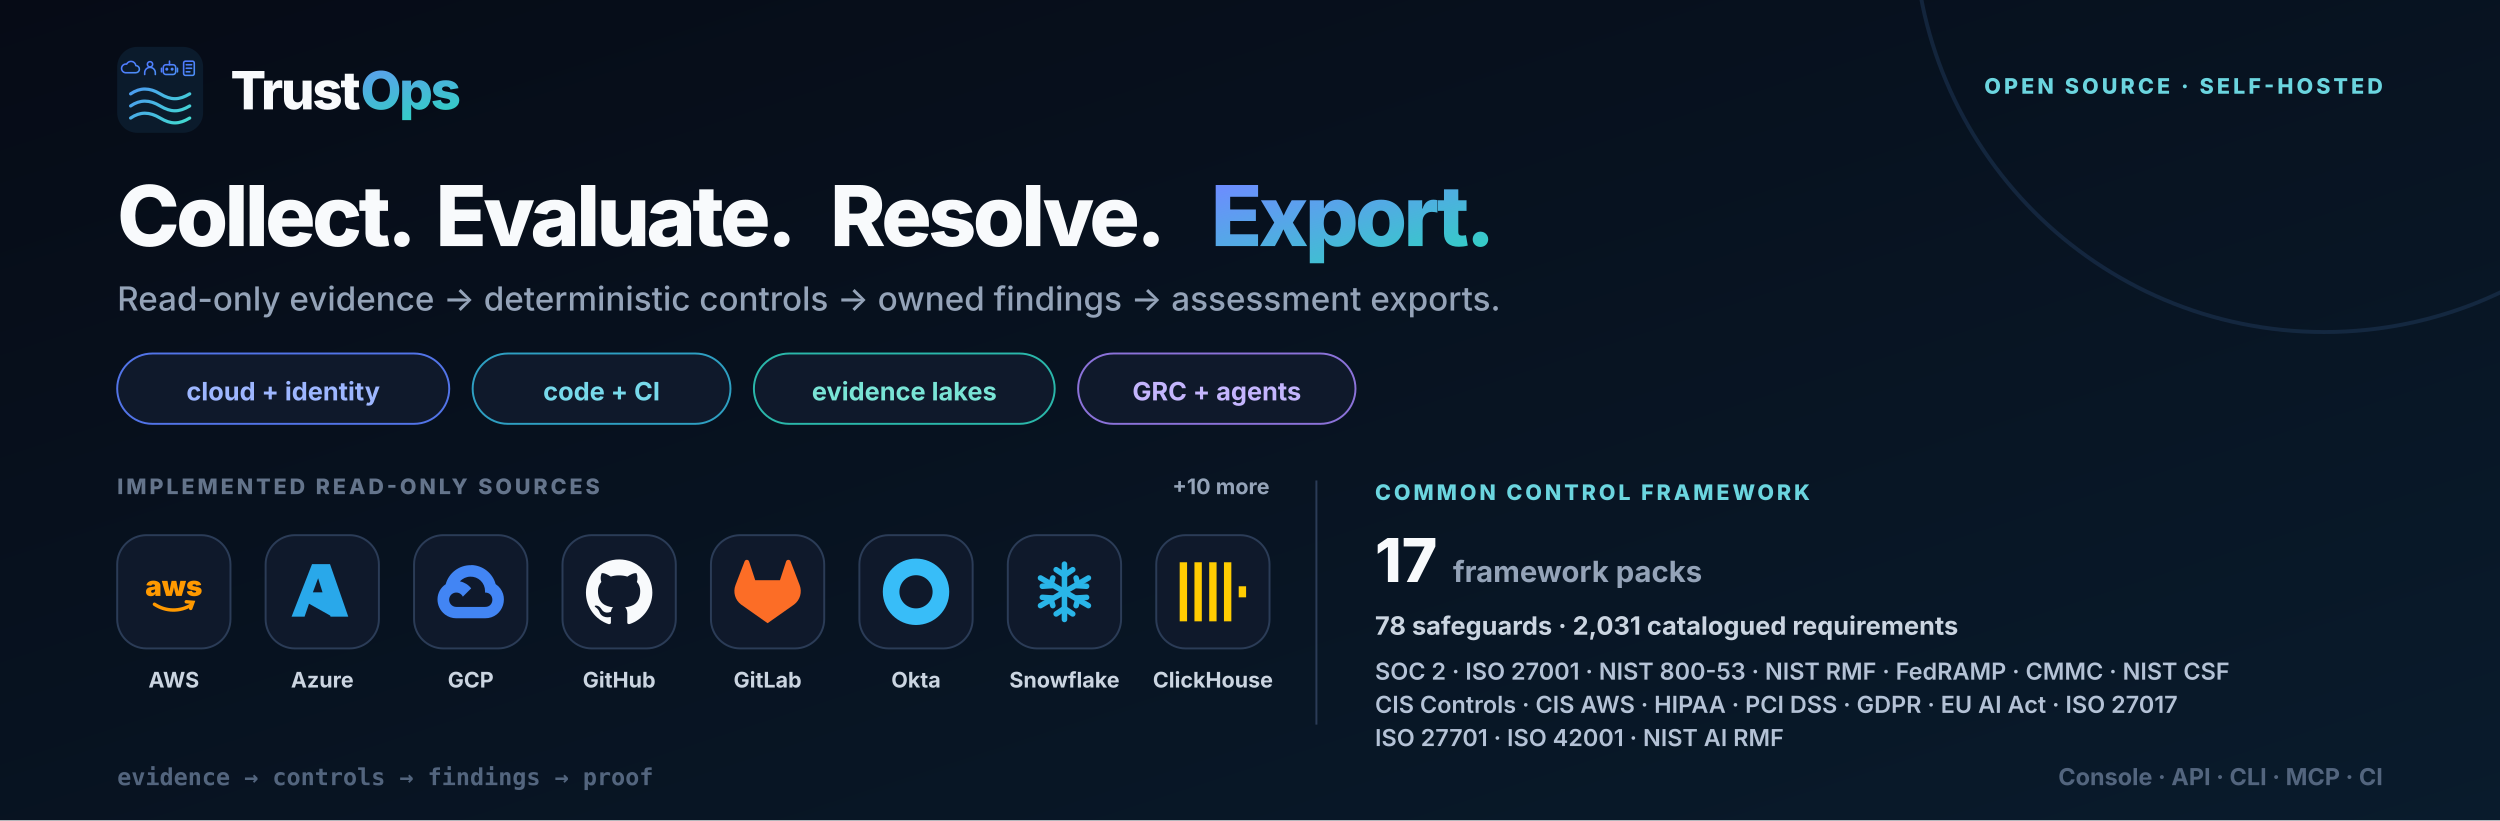
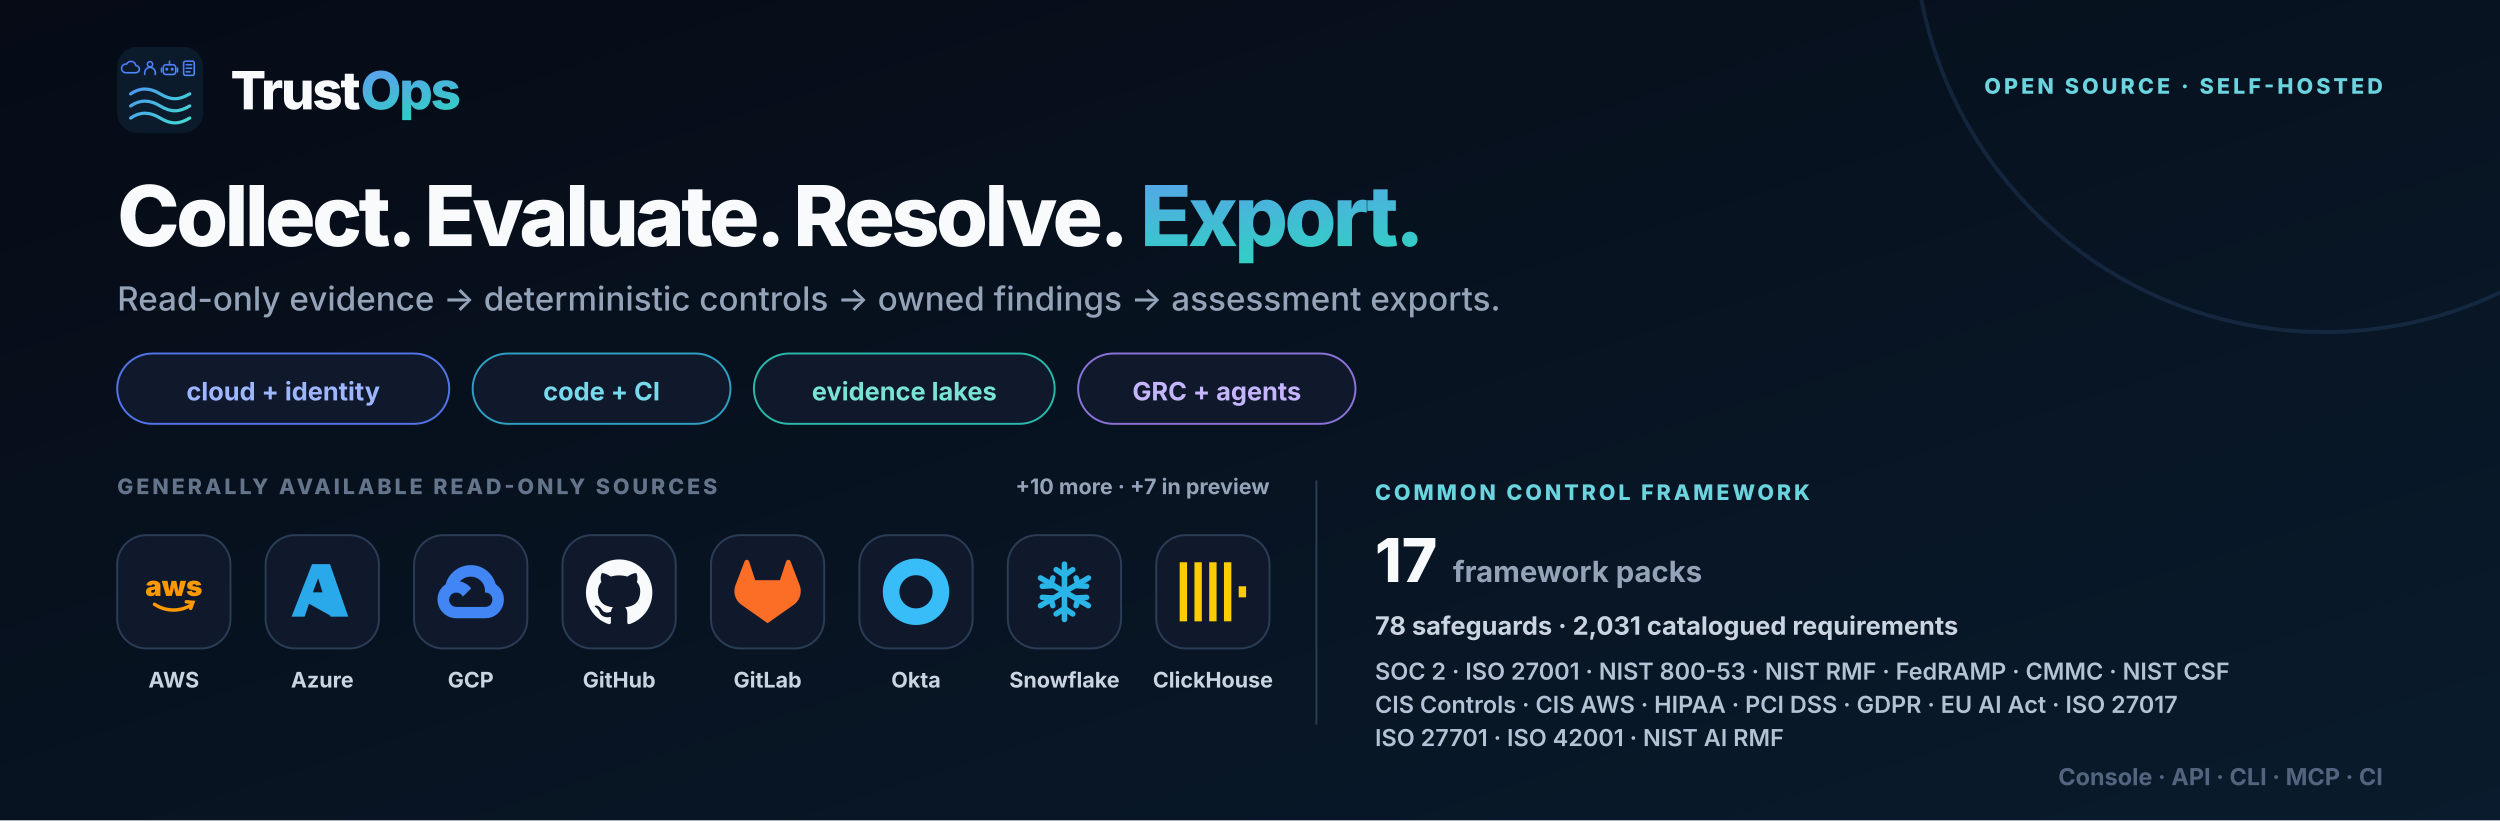
<svg xmlns="http://www.w3.org/2000/svg" width="1280" height="420" viewBox="0 0 1280 420" role="img" aria-labelledby="title desc">
  <defs>
    <linearGradient id="bg" x1="0" y1="0" x2="1" y2="1">
      <stop stop-color="#060b16" />
      <stop offset="1" stop-color="#091b2c" />
    </linearGradient>
    <linearGradient id="brand" x1="0" y1="0" x2="1" y2="1">
      <stop stop-color="#6d8cff" />
      <stop offset="1" stop-color="#2dd4bf" />
    </linearGradient>
    <symbol id="mark" viewBox="0 0 64 64">
      <defs>
        <linearGradient id="accent" gradientUnits="userSpaceOnUse" x1="4" y1="7" x2="55" y2="58">
          <stop stop-color="#4f7cff" />
          <stop offset="1" stop-color="#42dfcf" />
        </linearGradient>
      </defs>
      <rect width="64" height="64" rx="15" fill="#0b1b2c" />
      <g fill="none" stroke="url(#accent)" color="#5b9aff" stroke-linecap="round" stroke-linejoin="round">
        <g stroke-width="1.8">
          <g transform="translate(4 10) scale(.66)">
            <path d="M3 14h12a4 4 0 0 0 0-8 5.5 5.5 0 0 0-10.4-1.7A4.5 4.5 0 0 0 3 14Z" />
          </g>
          <g transform="translate(18.5 10) scale(.66)">
            <circle cx="9" cy="4.5" r="3" />
            <path d="M3 16v-2a6 6 0 0 1 12 0v2" />
          </g>
          <g transform="translate(33 10) scale(.66)">
            <rect x="2" y="5" width="14" height="11" rx="3" />
            <path d="M9 5V1M0 9v4M18 9v4" />
            <circle cx="6" cy="10" r=".9" fill="currentColor" />
            <circle cx="12" cy="10" r=".9" fill="currentColor" />
          </g>
          <g transform="translate(47.5 10) scale(.66)">
            <rect x="3" y="1" width="12" height="16" rx="2" />
            <path d="M6 5h6M6 9h6M6 13h4" />
          </g>
        </g>
        <g stroke-width="2.4">
          <path d="M10 35c7-4.8 14-4.8 22 0s14 4.8 22 0M10 44c7-4.8 14-4.8 22 0s14 4.8 22 0M10 53c7-4.8 14-4.8 22 0s14 4.8 22 0" />
        </g>
      </g>
    </symbol>
    <symbol id="aws" viewBox="0 0 24 24">
      <text x="12" y="13.5" text-anchor="middle" font-size="10" font-weight="850" fill="currentColor">aws</text>
      <path d="M5 16.5c4.1 2.7 9.2 2.8 13.4.2M16.5 15.6l2.4.2-.8 2.2" fill="none" stroke="currentColor" stroke-width="1.25" stroke-linecap="round" />
    </symbol>
    <symbol id="azure" viewBox="0 0 24 24">
      <path d="M8.3 2h6.5l6.6 19H15l-1.6-4.7H7.2L5.6 21H.9L8.3 2Zm.3 10.2h3.5l-1.6-5.1-1.9 5.1Zm3.8 2 3.2 6.8-8.4-4.7h6.1l-.9-2.1Z" fill="currentColor" />
    </symbol>
    <symbol id="gcp" viewBox="0 0 24 24">
      <path d="M12.19 2.38a9.344 9.344 0 0 0-9.234 6.893c-3.875 2.551-3.922 8.11-.247 10.941a6.717 6.717 0 0 0 4.077 1.356h10.394c6.687.053 9.376-8.605 3.835-12.35a9.365 9.365 0 0 0-8.825-6.893Zm-.358 4.146a5.186 5.186 0 0 1 5.348 5.228v.518c3.53-.07 3.53 5.262 0 5.193H6.785a2.597 2.597 0 1 1 2.371-3.698l3.013-3.012A6.747 6.747 0 0 0 8.11 8.24a5.186 5.186 0 0 1 3.722-1.714Z" fill="currentColor" />
    </symbol>
    <symbol id="github" viewBox="0 0 24 24">
      <path d="M12 .297c-6.63 0-12 5.373-12 12 0 5.303 3.438 9.8 8.205 11.385.6.113.82-.258.82-.577l-.015-2.04c-3.338.724-4.042-1.61-4.042-1.61-.546-1.385-1.335-1.755-1.335-1.755-1.087-.744.084-.729.084-.729 1.205.084 1.838 1.236 1.838 1.236 1.07 1.835 2.809 1.305 3.495.998.108-.776.417-1.305.76-1.605-2.665-.3-5.466-1.332-5.466-5.93 0-1.31.465-2.38 1.235-3.22-.135-.303-.54-1.523.105-3.176 0 0 1.005-.322 3.3 1.23a10.49 10.49 0 0 1 6 0c2.28-1.552 3.285-1.23 3.285-1.23.645 1.653.24 2.873.12 3.176.765.84 1.23 1.91 1.23 3.22 0 4.61-2.805 5.625-5.475 5.92.42.36.81 1.096.81 2.22l-.015 3.286c0 .315.21.69.825.57C20.565 22.092 24 17.592 24 12.297c0-6.627-5.373-12-12-12Z" fill="currentColor" />
    </symbol>
    <symbol id="gitlab" viewBox="0 0 24 24">
      <path d="m23.6 9.593-.034-.087L20.3.981a.86.86 0 0 0-1.626.089l-2.205 6.748H7.538L5.332 1.07a.86.86 0 0 0-1.626-.09L.433 9.502l-.032.086a6.066 6.066 0 0 0 2.012 7.01L12 23.35l9.579-6.744a6.068 6.068 0 0 0 2.021-7.013Z" fill="currentColor" />
    </symbol>
    <symbol id="okta" viewBox="0 0 24 24">
      <path d="M12 0C5.389 0 0 5.35 0 12s5.35 12 12 12 12-5.35 12-12S18.611 0 12 0Zm0 18c-3.325 0-6-2.675-6-6s2.675-6 6-6 6 2.675 6 6-2.675 6-6 6Z" fill="currentColor" />
    </symbol>
    <symbol id="snowflake" viewBox="0 0 24 24">
      <g fill="none" stroke="currentColor" stroke-width="2" stroke-linecap="round">
        <path d="M12 2v20M3.34 7l17.32 10M3.34 17 20.66 7" />
        <path d="m9 4 3 2 3-2M9 20l3-2 3 2M4 10l3-.2.8-2.8M20 14l-3 .2-.8 2.8M4 14l3 .2.8 2.8M20 10l-3-.2-.8-2.8" />
      </g>
    </symbol>
    <symbol id="clickhouse" viewBox="0 0 24 24">
      <path d="M21.333 10H24v4h-2.667ZM16 1.335h2.667v21.33H16Zm-5.333 0h2.666v21.33h-2.666ZM0 22.665V1.335h2.667v21.33Zm5.333-21.33H8v21.33H5.333Z" fill="currentColor" />
    </symbol>
    <style>.font { font-family: Inter, ui-sans-serif, system-ui, -apple-system, BlinkMacSystemFont, 'Segoe UI', sans-serif; }</style>
  </defs>
  <rect width="1280" height="420" fill="url(#bg)" />
  <circle cx="1190" cy="-40" r="210" fill="none" stroke="#27456c" stroke-width="2" opacity=".38" />
  <g class="font">
    <g transform="translate(60 24)">
      <use width="44" height="44" href="#mark" />
      <text x="58" y="32" font-size="27" font-weight="830" letter-spacing="-1.1" fill="#f8fafc">Trust<tspan fill="url(#brand)">Ops</tspan>
      </text>
    </g>
    <text x="1220" y="48" text-anchor="end" font-size="11" font-weight="760" letter-spacing="1.6" fill="#6bd5df">OPEN SOURCE · SELF-HOSTED</text>
-     <text x="60" y="126" font-size="43" font-weight="840" letter-spacing="-1.8" fill="#f8fafc">Collect.</text>
-     <text x="223" y="126" font-size="43" font-weight="840" letter-spacing="-1.8" fill="#f8fafc">Evaluate.</text>
-     <text x="425" y="126" font-size="43" font-weight="840" letter-spacing="-1.8" fill="#f8fafc">Resolve.</text>
-     <text x="620" y="126" font-size="43" font-weight="840" letter-spacing="-1.8" fill="url(#brand)">Export.</text>
+     <text x="60" y="126" font-size="43" font-weight="840" letter-spacing="-1.8" word-spacing="6" fill="#f8fafc" xml:space="preserve">Collect. Evaluate. Resolve. <tspan fill="url(#brand)">Export.</tspan>
+     </text>
    <text x="60" y="159" font-size="17" font-weight="520" fill="#94a3b8">Read-only evidence → deterministic controls → owned findings → assessment exports.</text>
    <g transform="translate(60 181)">
      <rect width="170" height="36" rx="18" fill="#0f192b" stroke="#5274e8" />
      <text x="85" y="24" text-anchor="middle" font-size="13" font-weight="700" fill="#9db6ff">cloud + identity</text>
      <rect x="182" width="132" height="36" rx="18" fill="#0f192b" stroke="#2e9fc2" />
      <text x="248" y="24" text-anchor="middle" font-size="13" font-weight="700" fill="#77d9eb">code + CI</text>
      <rect x="326" width="154" height="36" rx="18" fill="#0f192b" stroke="#2ab7aa" />
      <text x="403" y="24" text-anchor="middle" font-size="13" font-weight="700" fill="#79e4d6">evidence lakes</text>
      <rect x="492" width="142" height="36" rx="18" fill="#0f192b" stroke="#8b72d9" />
      <text x="563" y="24" text-anchor="middle" font-size="13" font-weight="700" fill="#c4b5fd">GRC + agents</text>
    </g>
-     <text x="60" y="253" font-size="11" font-weight="760" letter-spacing="1.5" fill="#64748b">IMPLEMENTED READ-ONLY SOURCES</text>
-     <text x="650" y="253" text-anchor="end" font-size="11" font-weight="700" fill="#94a3b8">+10 more</text>
+     <text x="60" y="253" font-size="11" font-weight="760" letter-spacing="1.5" fill="#64748b">GENERALLY AVAILABLE READ-ONLY SOURCES</text>
+     <text x="650" y="253" text-anchor="end" font-size="11" font-weight="700" fill="#94a3b8">+10 more · +7 in preview</text>
    <g transform="translate(60 274)" style="color:#ff9900">
      <rect width="58" height="58" rx="15" fill="#0f192b" stroke="#2b3c57" />
      <use x="12" y="12" width="34" height="34" href="#aws" />
      <text x="29" y="78" text-anchor="middle" font-size="11" font-weight="650" fill="#cbd5e1">AWS</text>
    </g>
    <g transform="translate(136 274)" style="color:#29a8ea">
      <rect width="58" height="58" rx="15" fill="#0f192b" stroke="#2b3c57" />
      <use x="12" y="12" width="34" height="34" href="#azure" />
      <text x="29" y="78" text-anchor="middle" font-size="11" font-weight="650" fill="#cbd5e1">Azure</text>
    </g>
    <g transform="translate(212 274)" style="color:#4285f4">
      <rect width="58" height="58" rx="15" fill="#0f192b" stroke="#2b3c57" />
      <use x="12" y="12" width="34" height="34" href="#gcp" />
      <text x="29" y="78" text-anchor="middle" font-size="11" font-weight="650" fill="#cbd5e1">GCP</text>
    </g>
    <g transform="translate(288 274)" style="color:#f8fafc">
      <rect width="58" height="58" rx="15" fill="#0f192b" stroke="#2b3c57" />
      <use x="12" y="12" width="34" height="34" href="#github" />
      <text x="29" y="78" text-anchor="middle" font-size="11" font-weight="650" fill="#cbd5e1">GitHub</text>
    </g>
    <g transform="translate(364 274)" style="color:#fc6d26">
      <rect width="58" height="58" rx="15" fill="#0f192b" stroke="#2b3c57" />
      <use x="12" y="12" width="34" height="34" href="#gitlab" />
      <text x="29" y="78" text-anchor="middle" font-size="11" font-weight="650" fill="#cbd5e1">GitLab</text>
    </g>
    <g transform="translate(440 274)" style="color:#38bdf8">
      <rect width="58" height="58" rx="15" fill="#0f192b" stroke="#2b3c57" />
      <use x="12" y="12" width="34" height="34" href="#okta" />
      <text x="29" y="78" text-anchor="middle" font-size="11" font-weight="650" fill="#cbd5e1">Okta</text>
    </g>
    <g transform="translate(516 274)" style="color:#29b5e8">
      <rect width="58" height="58" rx="15" fill="#0f192b" stroke="#2b3c57" />
      <use x="12" y="12" width="34" height="34" href="#snowflake" />
      <text x="29" y="78" text-anchor="middle" font-size="11" font-weight="650" fill="#cbd5e1">Snowflake</text>
    </g>
    <g transform="translate(592 274)" style="color:#ffcc01">
      <rect width="58" height="58" rx="15" fill="#0f192b" stroke="#2b3c57" />
      <use x="12" y="12" width="34" height="34" href="#clickhouse" />
      <text x="29" y="78" text-anchor="middle" font-size="11" font-weight="650" fill="#cbd5e1">ClickHouse</text>
    </g>
    <line x1="674" y1="246" x2="674" y2="371" stroke="#2b3c57" />
    <g transform="translate(704 246)">
      <text x="0" y="10" font-size="11" font-weight="780" letter-spacing="1.5" fill="#6bd5df">COMMON CONTROL FRAMEWORK</text>
      <text x="0" y="52" font-size="31" font-weight="840" fill="#f8fafc">17<tspan dx="8" font-size="15" font-weight="650" fill="#94a3b8">framework packs</tspan>
      </text>
      <text x="0" y="79" font-size="13" font-weight="650" fill="#cbd5e1">78 safeguards · 2,031 catalogued requirements</text>
      <text x="0" y="102" font-size="12" font-weight="600" fill="#b4c2d6">SOC 2 · ISO 27001 · NIST 800-53 · NIST RMF · FedRAMP · CMMC · NIST CSF</text>
      <text x="0" y="119" font-size="12" font-weight="600" fill="#b4c2d6">CIS Controls · CIS AWS · HIPAA · PCI DSS · GDPR · EU AI Act · ISO 27017</text>
      <text x="0" y="136" font-size="12" font-weight="600" fill="#b4c2d6">ISO 27701 · ISO 42001 · NIST AI RMF</text>
    </g>
-     <text x="60" y="402" font-family="ui-monospace, SFMono-Regular, Menlo, monospace" font-size="12" font-weight="650" fill="#53657e">evidence → controls → findings → proof</text>
    <text x="1220" y="402" text-anchor="end" font-size="12" font-weight="650" fill="#53657e">Console · API · CLI · MCP · CI</text>
  </g>
</svg>
